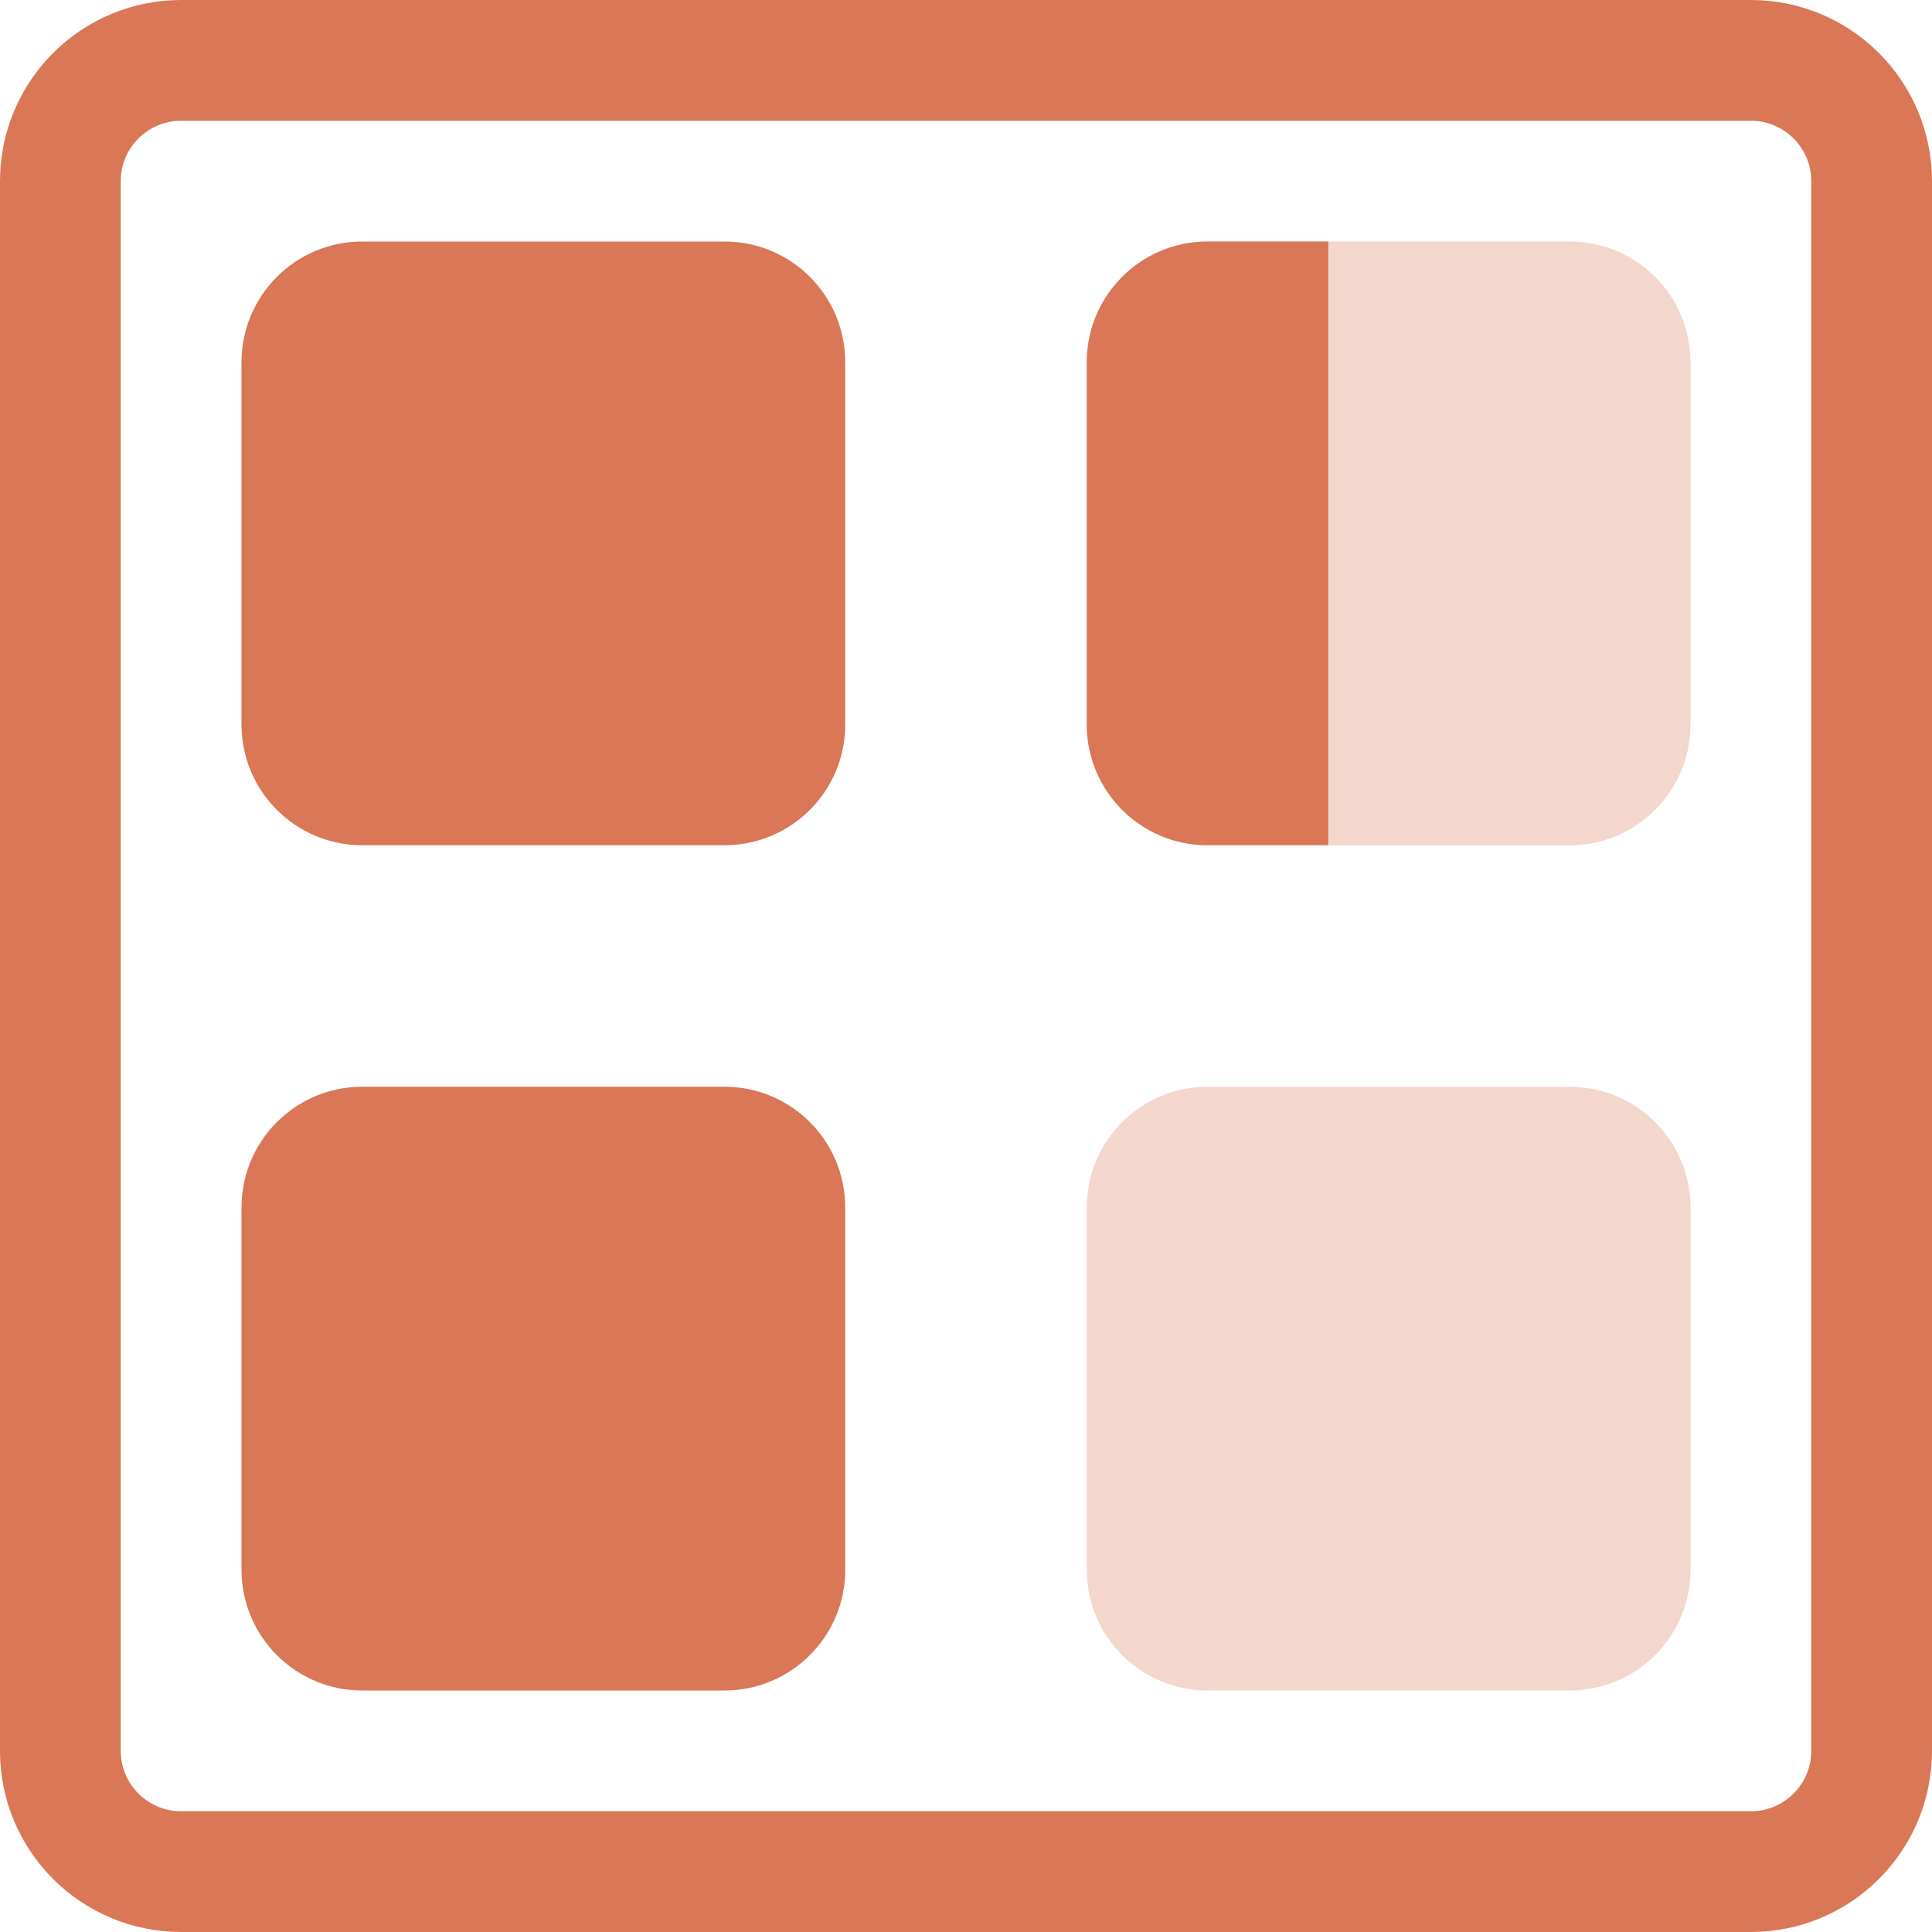
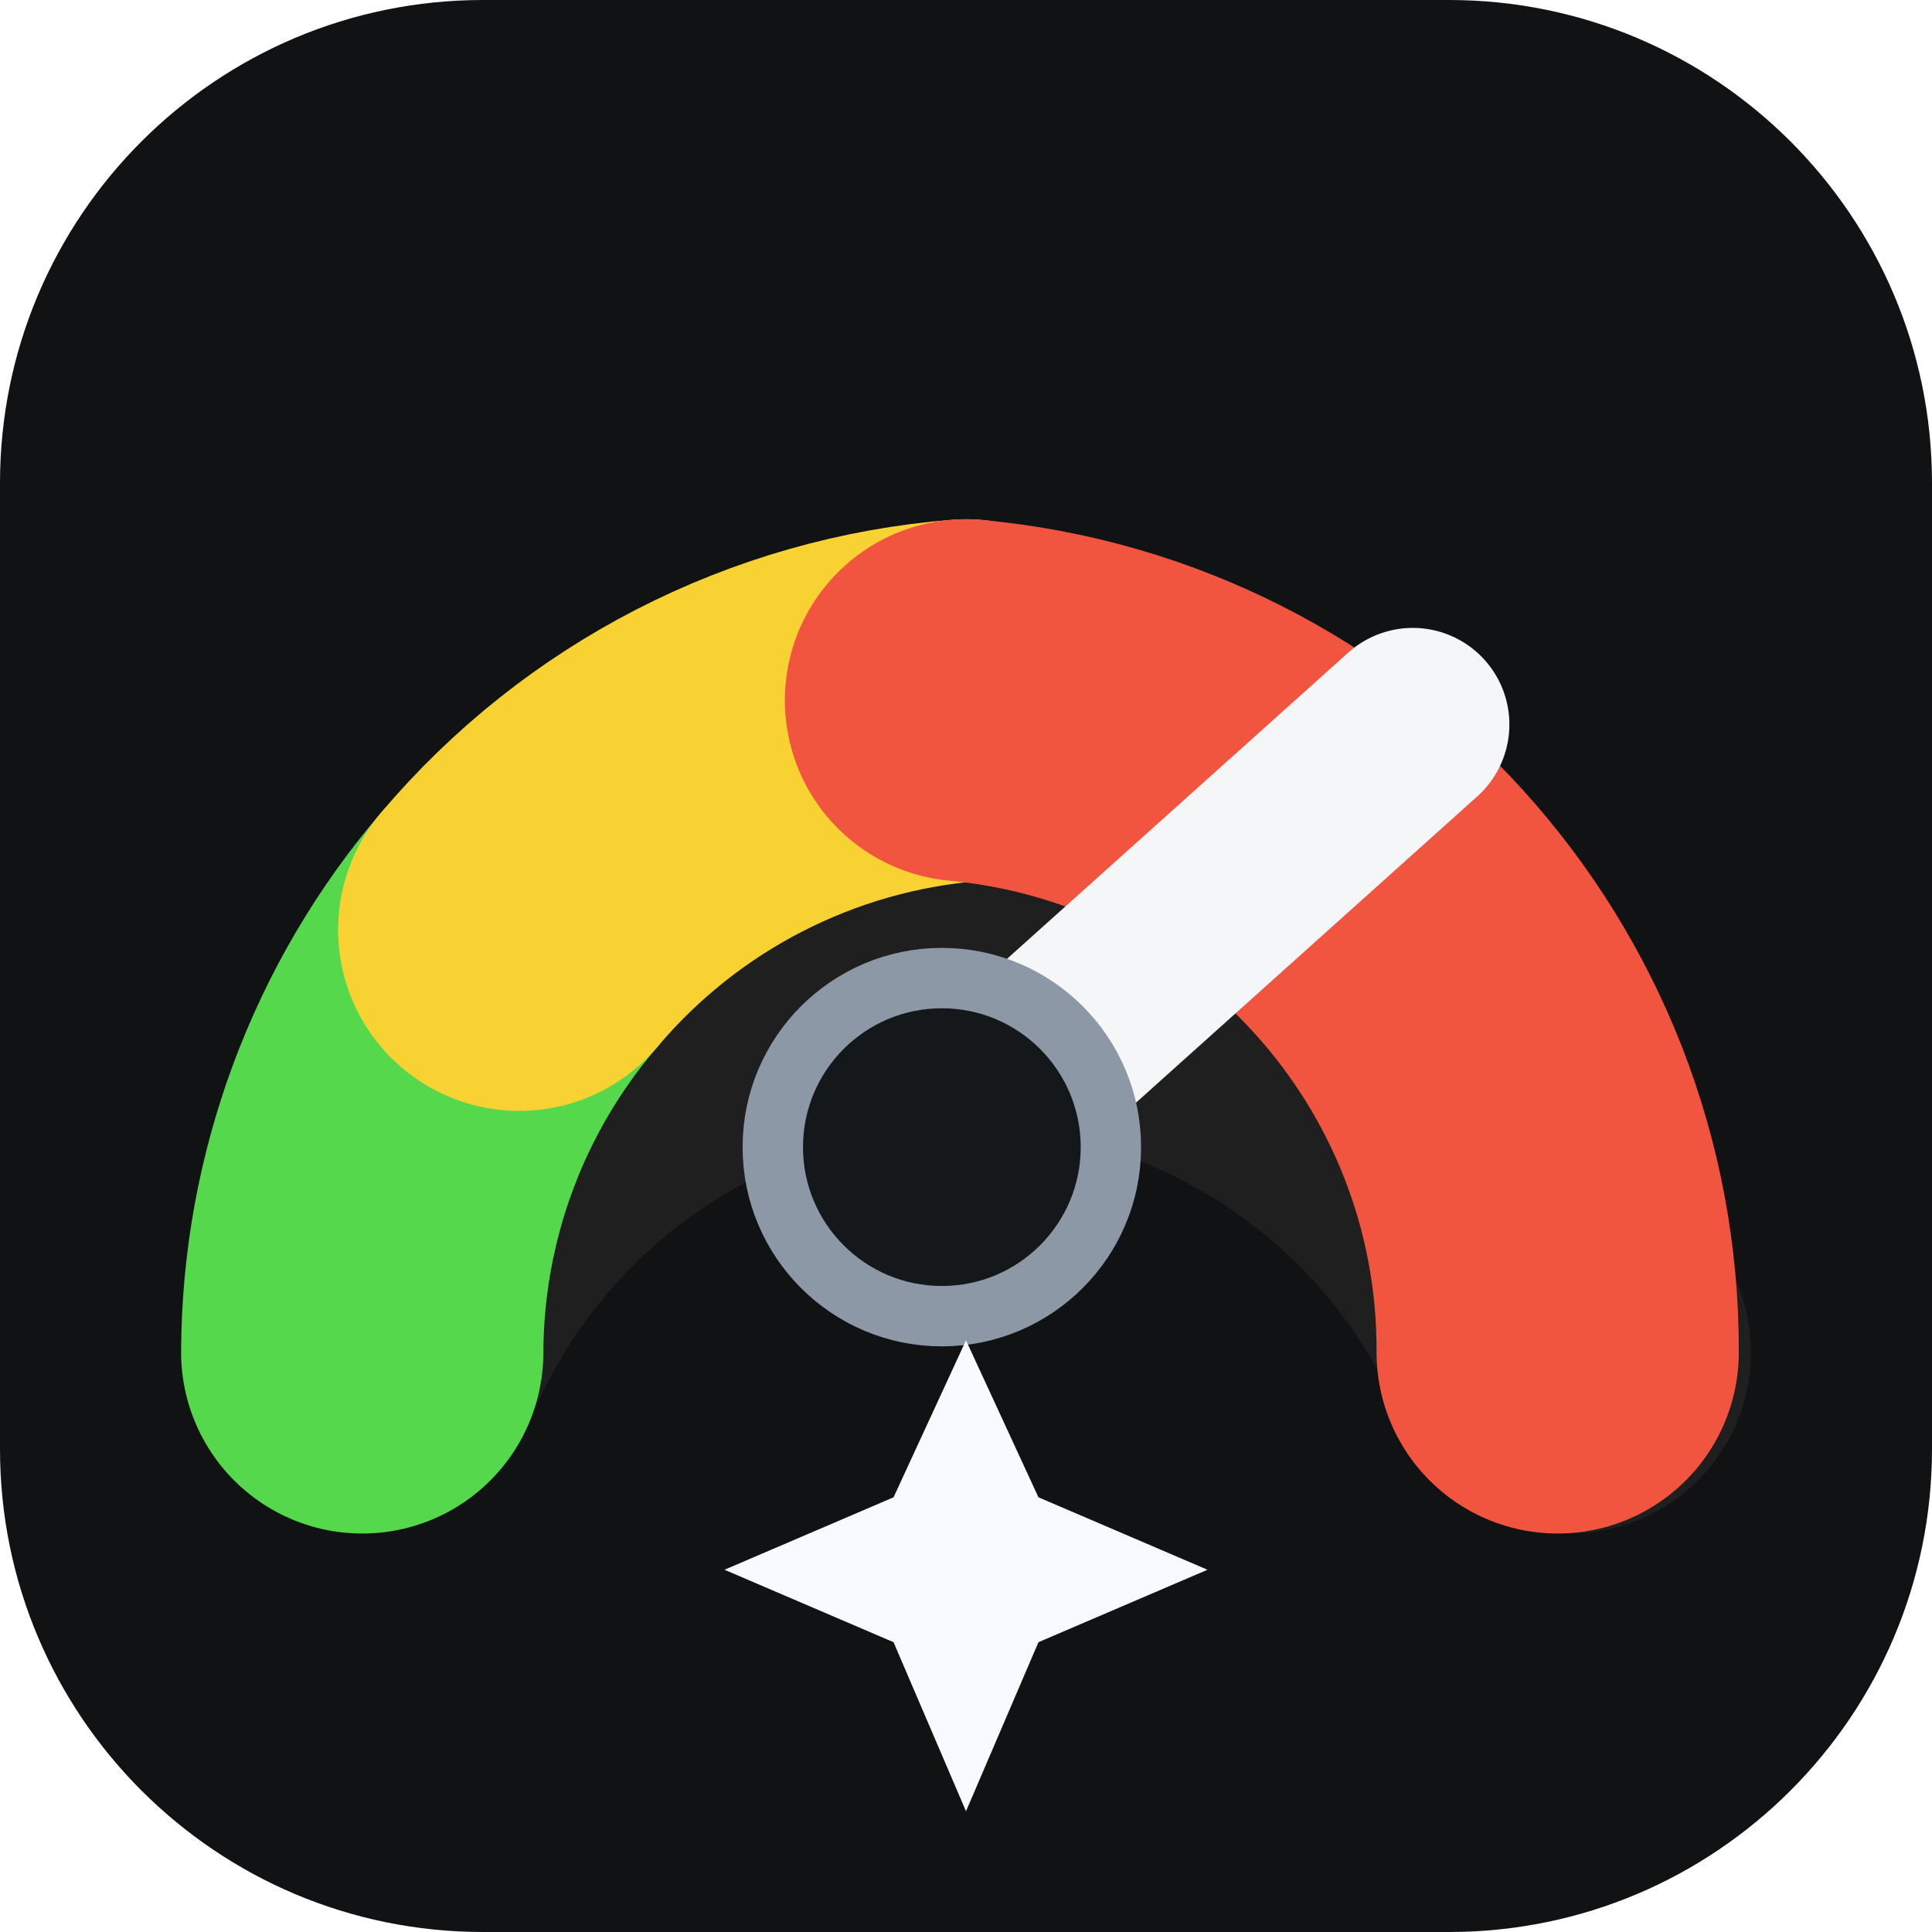
- <svg xmlns="http://www.w3.org/2000/svg" viewBox="0 0 16 16" fill="none">
-   <rect x="0.5" y="0.5" width="15" height="15" rx="1" stroke="#D97757" stroke-width="1" />
-   <rect x="2" y="2" width="5" height="5" rx="1" fill="#D97757" />
-   <rect x="9" y="2" width="5" height="5" rx="1" fill="#F3D6CC" />
-   <rect x="2" y="9" width="5" height="5" rx="1" fill="#D97757" />
-   <rect x="9" y="9" width="5" height="5" rx="1" fill="#F3D6CC" />
-   <path d="M 10 2 L 11 2 L 11 7 L 10 7 C 9.448 7 9 6.552 9 6 L 9 3 C 9 2.448 9.448 2 10 2 Z" fill="#D97757" />
+ <svg xmlns="http://www.w3.org/2000/svg" viewBox="0 0 16 16">
+   <rect width="16" height="16" rx="4" fill="#111214" />
+   <path d="M3 11.2a5.4 5.4 0 0 1 10 0" fill="none" stroke="#1f1f1f" stroke-width="3" stroke-linecap="round" />
+   <path d="M3 11.2a5.4 5.4 0 0 1 1.3-3.5" fill="none" stroke="#55d84c" stroke-width="3" stroke-linecap="round" />
+   <path d="M4.3 7.7A5.4 5.4 0 0 1 8 5.8" fill="none" stroke="#f8d232" stroke-width="3" stroke-linecap="round" />
+   <path d="M8 5.8a5.4 5.4 0 0 1 4.9 5.4" fill="none" stroke="#f2553f" stroke-width="3" stroke-linecap="round" />
+   <path d="M7.8 9.5 11.7 6" stroke="#f4f6f8" stroke-width="1.6" stroke-linecap="round" />
+   <circle cx="7.8" cy="9.5" r="1.4" fill="#15181b" stroke="#8d98a6" stroke-width=".5" />
+   <path d="M8 11.1 8.6 12.4 10 13 8.6 13.6 8 15 7.4 13.6 6 13 7.4 12.4Z" fill="#f7fbff" />
</svg>
